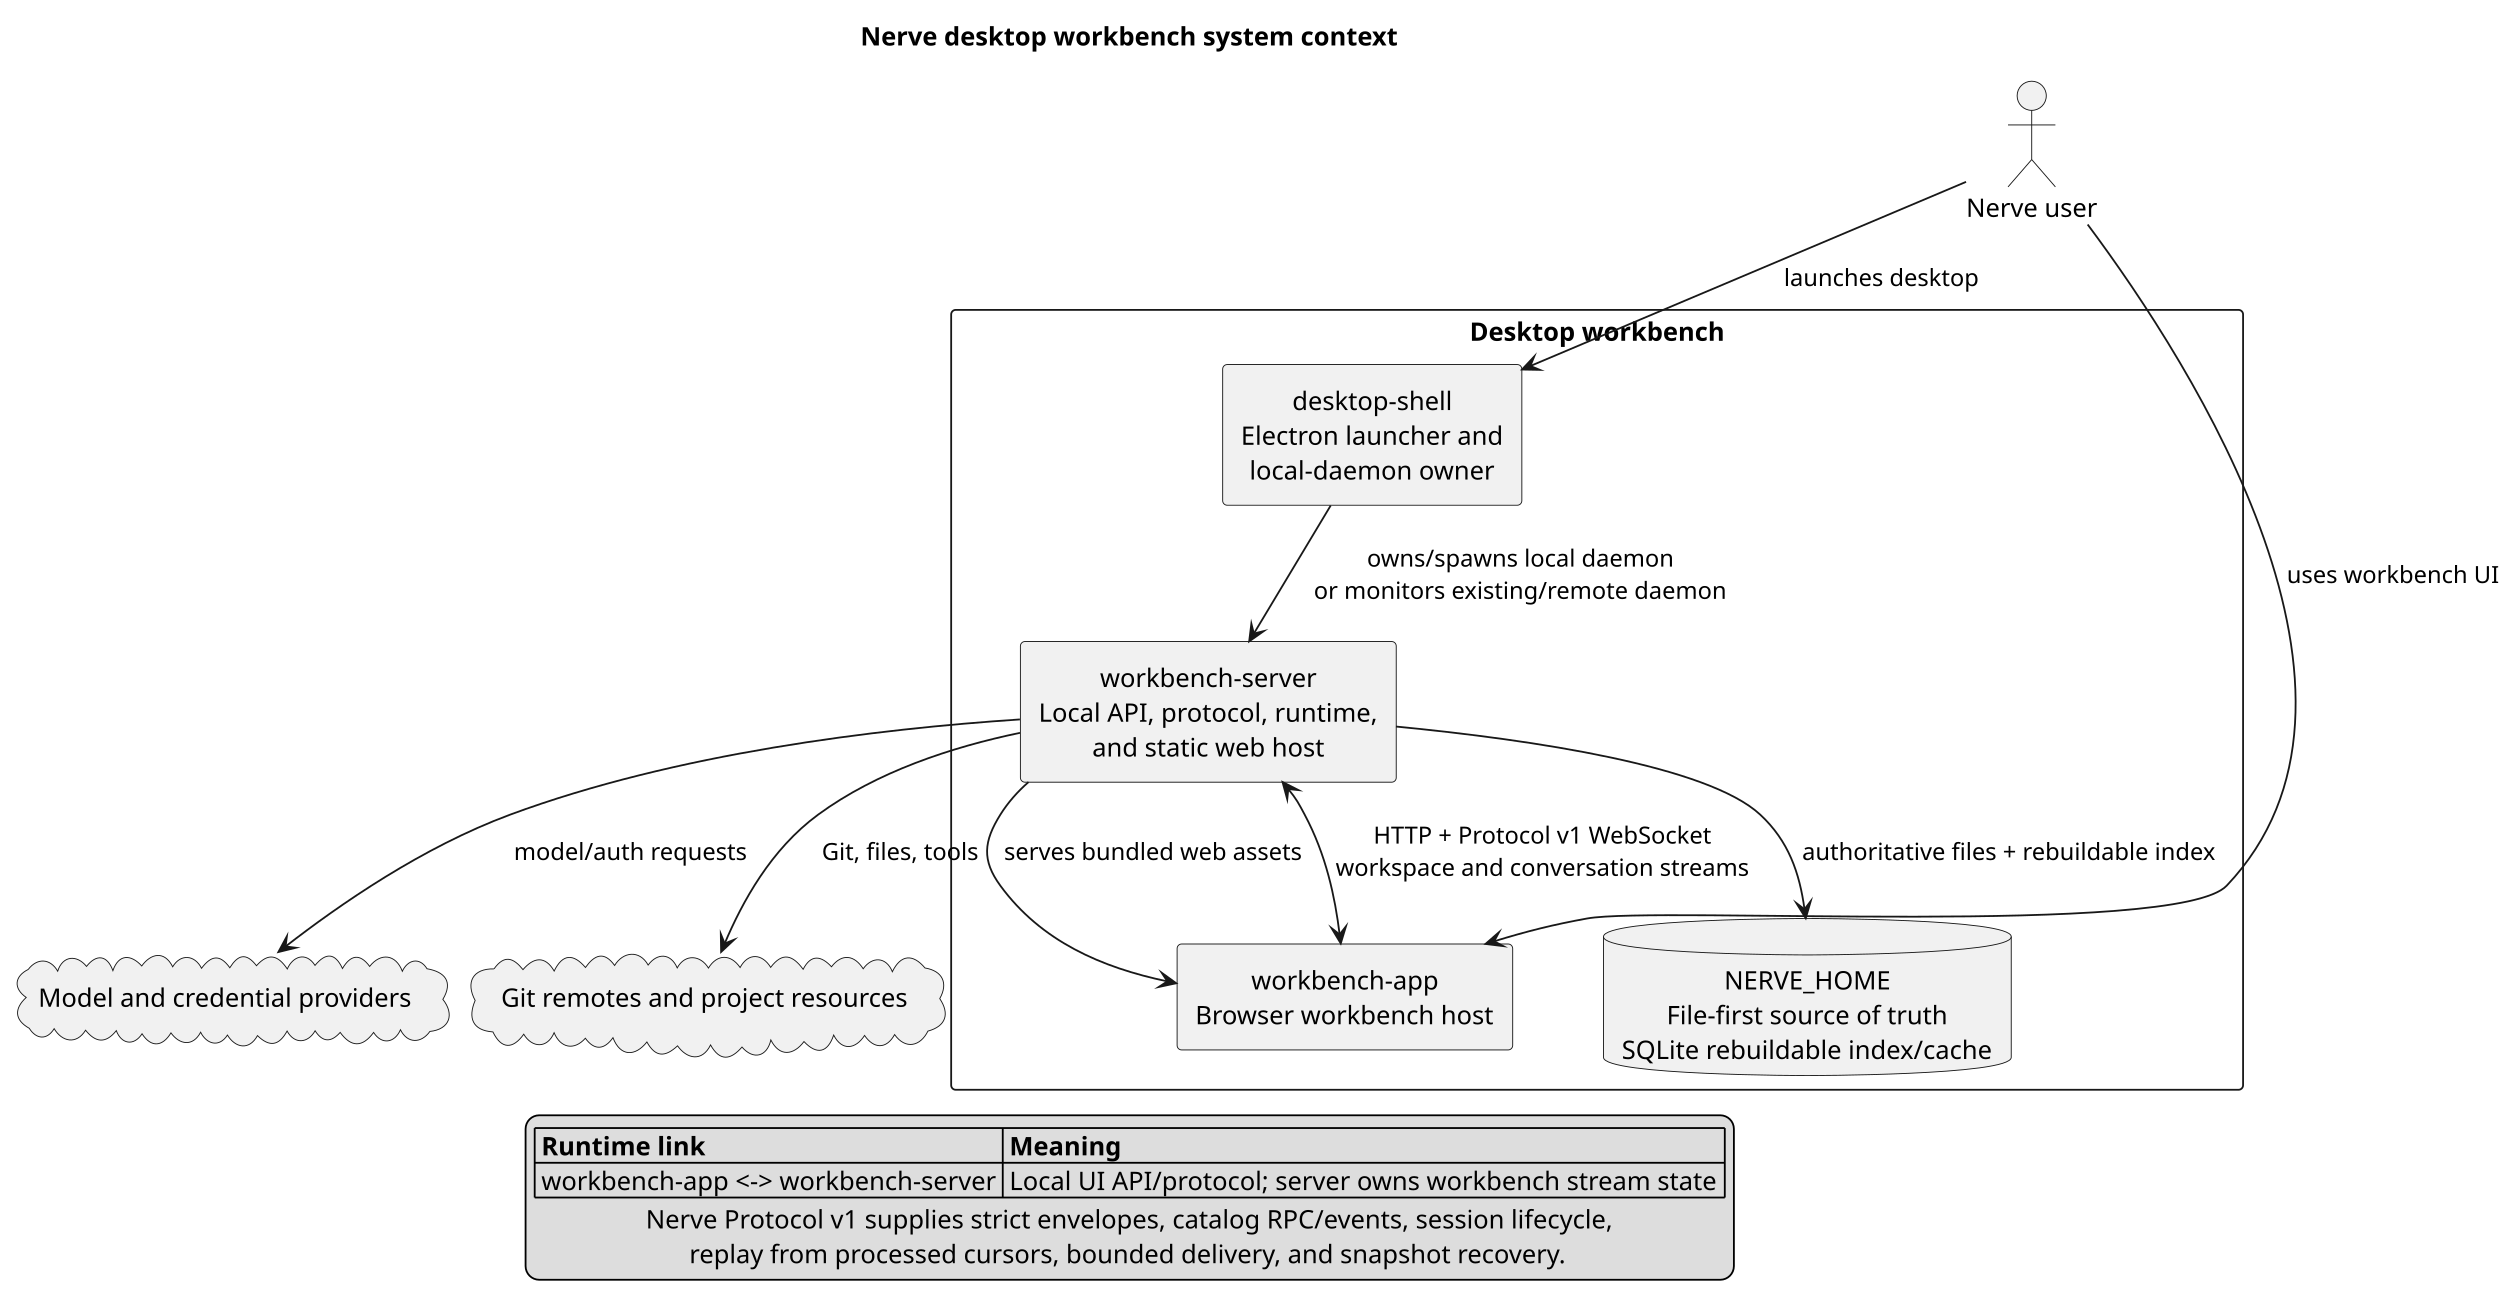
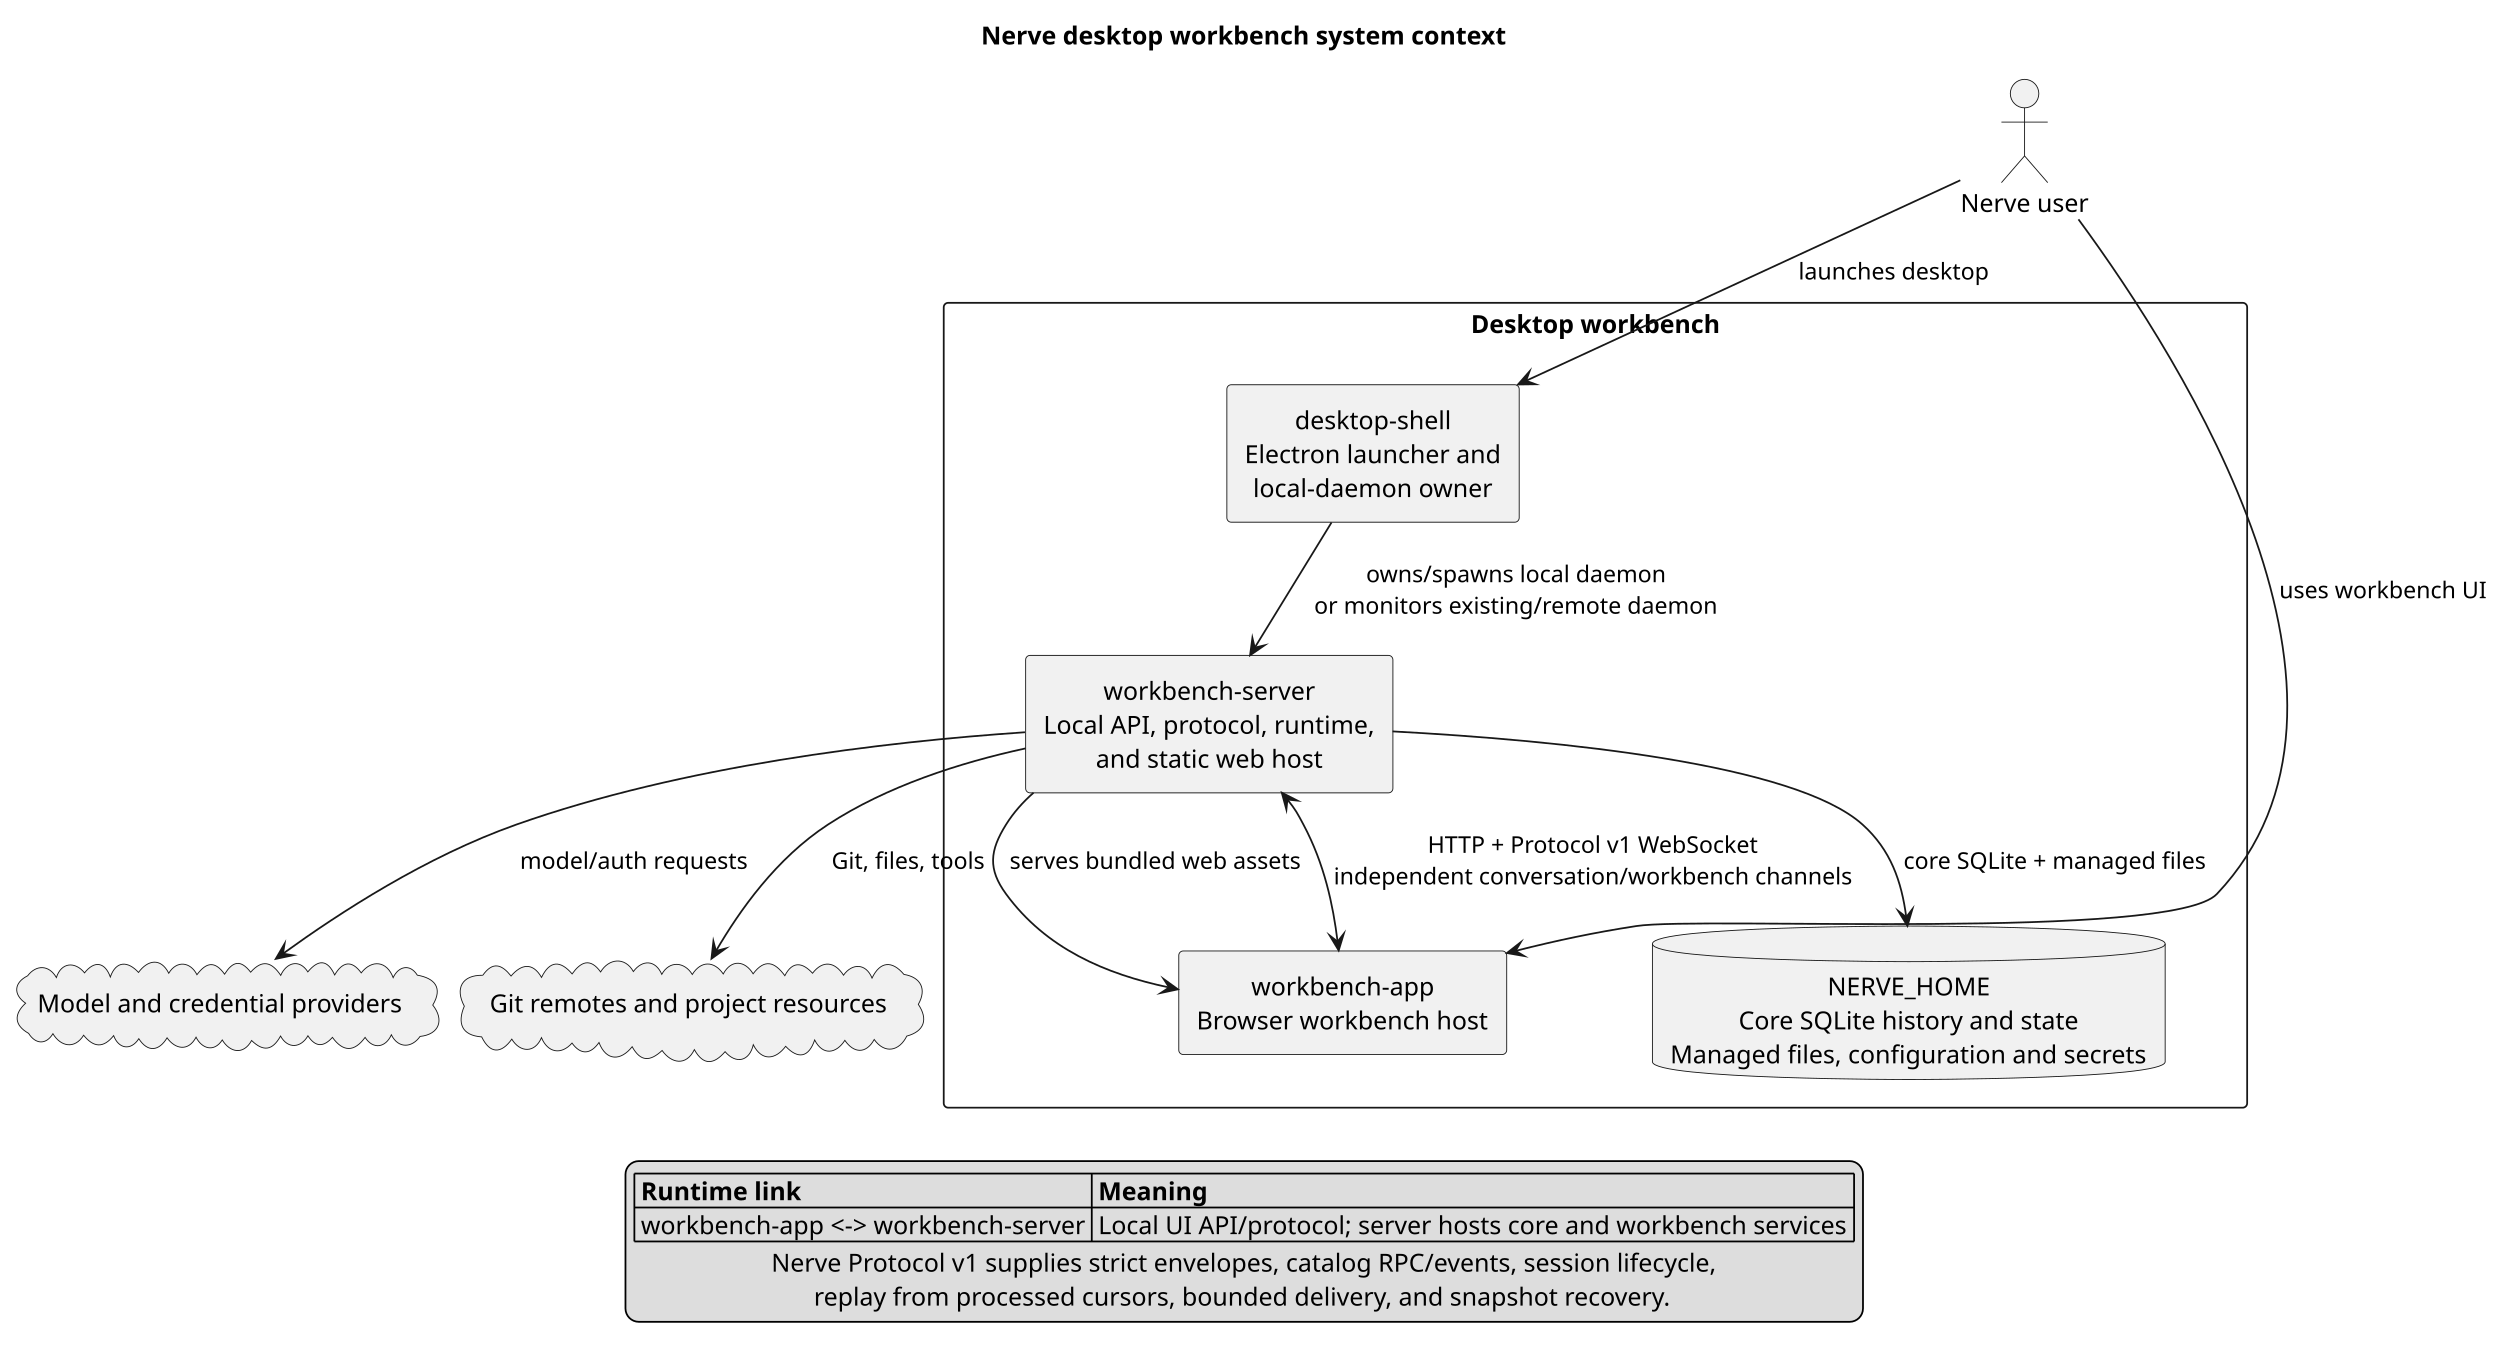
- <svg xmlns="http://www.w3.org/2000/svg" contentStyleType="text/css" data-diagram-type="DESCRIPTION" height="721px" preserveAspectRatio="none" style="width:1372px;height:721px;background:#FFFFFF;" version="1.1" viewBox="0 0 1372 721" width="1372px" zoomAndPan="magnify">
+ <svg xmlns="http://www.w3.org/2000/svg" version="1.1" data-diagram-type="DESCRIPTION" style="width:1404px;height:761px;background:#FFFFFF;" width="1404px" height="761px" viewBox="0 0 1404 761" zoomAndPan="magnify" preserveAspectRatio="none" contentStyleType="text/css">
  <defs />
-   <g>
+   <g font-family="sans-serif" lengthAdjust="spacing">
    <g class="title" data-source-line="8">
-       <text fill="#000000" font-family="sans-serif" font-size="14" font-weight="700" lengthAdjust="spacing" textLength="295.609" x="472.196" y="24.966">Nerve desktop workbench system context</text>
+       <text x="550.955" y="24.966" fill="#000" font-size="14" textLength="295.609" font-weight="700">Nerve desktop workbench system context</text>
    </g>
-     <g class="cluster" data-qualified-name="local" data-source-line="12" id="ent0002">
-       <rect fill="none" height="428" rx="2.5" ry="2.5" style="stroke:#181818;stroke-width:1;" width="709" x="522" y="170.068" />
-       <text fill="#000000" font-family="sans-serif" font-size="14" font-weight="700" lengthAdjust="spacing" textLength="139.929" x="806.535" y="187.034">Desktop workbench</text>
+     <g class="cluster" data-qualified-name="local" id="ent0002" data-source-line="12">
+       <rect x="530" y="170.068" width="732" height="452" fill="none" style="stroke:#181818;stroke-width:1;" rx="2.5" ry="2.5" />
+       <text x="826.035" y="187.034" fill="#000" font-size="14" textLength="139.929" font-weight="700">Desktop workbench</text>
    </g>
-     <g class="entity" data-qualified-name="user" data-source-line="10" id="ent0001">
-       <ellipse cx="1115.001" cy="52.568" fill="#F1F1F1" rx="8" ry="8" style="stroke:#181818;stroke-width:0.5;" />
-       <path d="M1115.001,60.568 L1115.001,87.568 M1102.001,68.568 L1128.001,68.568 M1115.001,87.568 L1102.001,102.568 M1115.001,87.568 L1128.001,102.568" fill="none" style="stroke:#181818;stroke-width:0.5;" />
-       <text fill="#000000" font-family="sans-serif" font-size="14" lengthAdjust="spacing" textLength="72.002" x="1079" y="119.034">Nerve user</text>
+     <g class="entity" data-qualified-name="user" id="ent0001" data-source-line="10">
+       <ellipse cx="1137.001" cy="52.568" rx="8" ry="8" fill="#F1F1F1" style="stroke:#181818;stroke-width:0.5;" />
+       <path d="M1137.001,60.568 L1137.001,87.568 M1124.001,68.568 L1150.001,68.568 M1137.001,87.568 L1124.001,102.568 M1137.001,87.568 L1150.001,102.568" style="stroke:#181818;stroke-width:0.5;" fill="none" />
+       <text x="1101" y="119.034" fill="#000" font-size="14" textLength="72.002">Nerve user</text>
    </g>
-     <g class="entity" data-qualified-name="providers" data-source-line="19" id="ent0007">
-       <path d="M15.492,532.031 C20.391,525.613 27.548,525.864 31.66,532.971 C34.435,524.331 42.203,523.848 47.48,530.358 C53.037,523.326 58.868,524.212 61.958,532.665 C65.23,523.287 71.986,523.774 77.788,530.118 C82.787,523.216 90.184,521.516 94.773,530.554 C99.199,523.187 106.947,524.12 110.605,531.385 C115.842,524.436 120.598,523.39 126.117,531.087 C130.705,523.855 135.068,522.664 140.763,529.971 C147.396,522.556 152.613,524.27 157.661,531.766 C160.717,524.795 167.936,522.14 172.883,529.798 C178.792,522.696 183.846,522.745 187.95,531.513 C192.277,524.189 197.389,522.891 202.861,530.359 C208.948,522.66 217.241,523.682 220.802,533.019 C223.689,526.785 230.162,524.94 234.357,531.65 C244.097,533.359 248.867,538.696 243.039,548.45 C249.58,556.67 246.826,564.907 235.913,566.065 C231.25,572.651 223.629,572.926 219.78,565.151 C216.604,572.346 209.614,573.64 205.029,566.612 C198.954,574.896 192.747,574.924 186.689,566.594 C181.727,572.171 177.118,572.148 172.935,565.704 C168.989,572.595 161.648,573.263 157.559,565.857 C153.076,573.917 148.017,574.845 141.298,568.356 C136.696,576.712 129.14,575.108 124.82,568.056 C120.18,575.208 113.306,572.925 110.105,566.498 C105.79,574.667 98.466,573.317 93.825,566.86 C89.235,574.407 83.017,575.159 77.956,567.346 C73.441,574.305 66.584,573.015 63.821,565.619 C58.041,572.823 52.558,572.32 46.964,565.397 C41.908,573.491 34.022,571.741 29.724,564.542 C25.746,571.005 19.863,570.396 16.069,564.341 C7.824,559.688 7.755,553.525 14.385,547.394 C7.292,542.516 7.818,535.845 15.492,532.031" fill="#F1F1F1" style="stroke:#181818;stroke-width:0.5;" />
-       <text fill="#000000" font-family="sans-serif" font-size="14" lengthAdjust="spacing" textLength="205.589" x="21" y="552.534">Model and credential providers</text>
+     <g class="entity" data-qualified-name="providers" id="ent0007" data-source-line="19">
+       <path d="M15.492,548.031 C20.391,541.613 27.548,541.864 31.66,548.971 C34.435,540.331 42.203,539.848 47.48,546.358 C53.037,539.326 58.869,540.212 61.958,548.666 C65.229,539.287 71.986,539.774 77.788,546.118 C82.787,539.216 90.184,537.516 94.773,546.554 C99.199,539.187 106.946,540.12 110.605,547.385 C115.842,540.436 120.598,539.39 126.117,547.086 C130.705,539.855 135.068,538.664 140.763,545.971 C147.396,538.556 152.613,540.27 157.661,547.766 C160.717,540.795 167.936,538.14 172.883,545.798 C178.793,538.696 183.846,538.745 187.95,547.513 C192.277,540.189 197.389,538.891 202.861,546.359 C208.949,538.66 217.241,539.682 220.802,549.019 C223.689,542.785 230.162,540.94 234.357,547.65 C244.097,549.359 248.867,554.696 243.039,564.45 C249.58,572.67 246.826,580.907 235.913,582.065 C231.251,588.651 223.629,588.926 219.78,581.151 C216.604,588.346 209.614,589.64 205.029,582.612 C198.954,590.896 192.747,590.924 186.689,582.594 C181.727,588.171 177.118,588.148 172.935,581.704 C168.989,588.595 161.648,589.263 157.559,581.857 C153.076,589.917 148.017,590.845 141.298,584.356 C136.696,592.712 129.14,591.108 124.82,584.056 C120.18,591.208 113.306,588.925 110.105,582.498 C105.79,590.667 98.466,589.317 93.825,582.86 C89.235,590.407 83.017,591.159 77.956,583.346 C73.44,590.305 66.583,589.015 63.821,581.619 C58.04,588.823 52.558,588.32 46.964,581.397 C41.909,589.491 34.022,587.741 29.725,580.542 C25.746,587.005 19.864,586.396 16.069,580.341 C7.824,575.688 7.755,569.525 14.385,563.394 C7.292,558.516 7.818,551.845 15.492,548.031" style="stroke:#181818;stroke-width:0.5;" fill="#F1F1F1" />
+       <text x="21" y="568.534" fill="#000" font-size="14" textLength="205.589">Model and credential providers</text>
    </g>
-     <g class="entity" data-qualified-name="resources" data-source-line="20" id="ent0008">
-       <path d="M271.116,531.725 C276.767,523.812 281.729,525.526 287.016,532.125 C292.752,525.423 299.084,524.213 304.124,532.898 C308.805,523.348 314.651,523.231 321.299,530.941 C326.175,524.145 331.395,521.683 337.301,529.837 C341.881,522.295 350.919,521.119 355.702,529.605 C360.737,522.817 368.09,522.986 371.66,531.167 C376.033,523.249 384.495,524.186 388.788,531.259 C393.66,523.434 401.043,523.526 406.173,530.965 C410.72,522.587 418.32,523.364 422.949,530.877 C429.553,522.154 435.135,524.305 440.762,531.942 C445.104,523.522 450.69,524.465 456.321,530.561 C462.107,523.055 468.88,524.115 473.711,531.665 C478.638,524.757 486.326,524.961 489.731,533.268 C494.348,523.733 501.032,523.366 507.635,531.223 C517.217,532.804 520.554,539.534 515.73,548.047 C521.329,556.384 519.176,563.18 509.25,565.872 C505.057,574.335 496.916,576.117 490.96,567.793 C486.39,576.032 479.493,575.597 474.474,568.268 C469.636,575.734 462.158,577.073 457.512,568.069 C454.216,577.855 448.276,579.086 441.224,571.615 C435.59,579.147 427.875,580.25 423.045,570.756 C420.874,580.034 413.404,581.831 407.204,574.628 C400.971,581.816 395.103,582.659 389.955,573.484 C385.267,582.967 376.974,581.19 371.842,573.965 C365.135,580.151 359.853,580.509 355.018,571.845 C348.601,579.945 340.453,580.022 336.39,569.491 C331.661,576.17 326.248,576.678 321.244,569.798 C315.034,576.757 307.606,575.141 304.094,566.777 C300.298,575.632 292.018,575.152 287.425,567.587 C281.447,575.984 275.142,575.892 270.51,566.319 C259.192,565.508 256.74,558.536 260.761,549.061 C255.428,539.162 259.424,531.455 271.116,531.725" fill="#F1F1F1" style="stroke:#181818;stroke-width:0.5;" />
-       <text fill="#000000" font-family="sans-serif" font-size="14" lengthAdjust="spacing" textLength="224.181" x="275" y="552.534">Git remotes and project resources</text>
+     <g class="entity" data-qualified-name="resources" id="ent0008" data-source-line="20">
+       <path d="M271.116,547.725 C276.767,539.812 281.729,541.526 287.016,548.124 C292.752,541.423 299.084,540.213 304.124,548.898 C308.806,539.348 314.651,539.231 321.299,546.941 C326.175,540.145 331.395,537.684 337.302,545.837 C341.881,538.295 350.919,537.119 355.702,545.605 C360.737,538.817 368.09,538.986 371.66,547.167 C376.033,539.249 384.495,540.186 388.788,547.259 C393.66,539.434 401.043,539.526 406.173,546.964 C410.72,538.587 418.32,539.364 422.949,546.877 C429.553,538.154 435.135,540.305 440.762,547.942 C445.104,539.522 450.69,540.465 456.321,546.561 C462.107,539.055 468.88,540.115 473.711,547.665 C478.638,540.757 486.326,540.961 489.731,549.268 C494.348,539.733 501.032,539.366 507.635,547.224 C517.217,548.804 520.555,555.534 515.73,564.047 C521.329,572.383 519.176,579.18 509.25,581.872 C505.057,590.335 496.917,592.117 490.96,583.793 C486.39,592.032 479.493,591.597 474.474,584.268 C469.636,591.734 462.157,593.073 457.512,584.069 C454.216,593.855 448.276,595.086 441.224,587.615 C435.59,595.147 427.875,596.249 423.045,586.756 C420.874,596.034 413.403,597.831 407.204,590.628 C400.97,597.816 395.103,598.658 389.955,589.484 C385.267,598.968 376.974,597.19 371.842,589.965 C365.135,596.151 359.853,596.509 355.018,587.845 C348.601,595.945 340.453,596.022 336.39,585.492 C331.661,592.17 326.248,592.678 321.244,585.798 C315.034,592.757 307.606,591.141 304.094,582.777 C300.298,591.632 292.018,591.152 287.425,583.587 C281.447,591.984 275.142,591.892 270.51,582.319 C259.192,581.508 256.74,574.536 260.761,565.061 C255.428,555.162 259.424,547.455 271.116,547.725" style="stroke:#181818;stroke-width:0.5;" fill="#F1F1F1" />
+       <text x="275" y="568.534" fill="#000" font-size="14" textLength="224.181">Git remotes and project resources</text>
    </g>
-     <g class="entity" data-qualified-name="local.desktop" data-source-line="13" id="ent0003">
-       <rect fill="#F1F1F1" height="77.204" rx="2.5" ry="2.5" style="stroke:#181818;stroke-width:0.5;" width="164.185" x="671" y="200.068" />
-       <text fill="#000000" font-family="sans-serif" font-size="14" lengthAdjust="spacing" textLength="87.808" x="709.189" y="225.034">desktop-shell</text>
-       <text fill="#000000" font-family="sans-serif" font-size="14" lengthAdjust="spacing" textLength="144.185" x="681" y="244.102">Electron launcher and</text>
-       <text fill="#000000" font-family="sans-serif" font-size="14" lengthAdjust="spacing" textLength="134.792" x="685.697" y="263.17">local-daemon owner</text>
+     <g class="entity" data-qualified-name="local.desktop" id="ent0003" data-source-line="13">
+       <rect x="689" y="216.068" width="164.185" height="77.204" fill="#F1F1F1" style="stroke:#181818;stroke-width:0.5;" rx="2.5" ry="2.5" />
+       <text x="727.189" y="241.034" fill="#000" font-size="14" textLength="87.808">desktop-shell</text>
+       <text x="699" y="260.102" fill="#000" font-size="14" textLength="144.185">Electron launcher and</text>
+       <text x="703.697" y="279.17" fill="#000" font-size="14" textLength="134.791">local-daemon owner</text>
    </g>
-     <g class="entity" data-qualified-name="local.workbench_app" data-source-line="14" id="ent0004">
-       <rect fill="#F1F1F1" height="58.136" rx="2.5" ry="2.5" style="stroke:#181818;stroke-width:0.5;" width="184.163" x="646" y="518.068" />
-       <text fill="#000000" font-family="sans-serif" font-size="14" lengthAdjust="spacing" textLength="102.844" x="686.66" y="543.034">workbench-app</text>
-       <text fill="#000000" font-family="sans-serif" font-size="14" lengthAdjust="spacing" textLength="164.163" x="656" y="562.102">Browser workbench host</text>
+     <g class="entity" data-qualified-name="local.workbench_app" id="ent0004" data-source-line="14">
+       <rect x="662" y="534.068" width="184.163" height="58.136" fill="#F1F1F1" style="stroke:#181818;stroke-width:0.5;" rx="2.5" ry="2.5" />
+       <text x="702.66" y="559.034" fill="#000" font-size="14" textLength="102.844">workbench-app</text>
+       <text x="672" y="578.102" fill="#000" font-size="14" textLength="164.163">Browser workbench host</text>
    </g>
-     <g class="entity" data-qualified-name="local.workbench_server" data-source-line="15" id="ent0005">
-       <rect fill="#F1F1F1" height="77.204" rx="2.5" ry="2.5" style="stroke:#181818;stroke-width:0.5;" width="206.255" x="560" y="352.068" />
-       <text fill="#000000" font-family="sans-serif" font-size="14" lengthAdjust="spacing" textLength="118.944" x="603.656" y="377.034">workbench-server</text>
-       <text fill="#000000" font-family="sans-serif" font-size="14" lengthAdjust="spacing" textLength="186.255" x="570" y="396.102">Local API, protocol, runtime,</text>
-       <text fill="#000000" font-family="sans-serif" font-size="14" lengthAdjust="spacing" textLength="127.427" x="599.414" y="415.17">and static web host</text>
+     <g class="entity" data-qualified-name="local.workbench_server" id="ent0005" data-source-line="15">
+       <rect x="576" y="368.068" width="206.255" height="77.204" fill="#F1F1F1" style="stroke:#181818;stroke-width:0.5;" rx="2.5" ry="2.5" />
+       <text x="619.656" y="393.034" fill="#000" font-size="14" textLength="118.944">workbench-server</text>
+       <text x="586" y="412.102" fill="#000" font-size="14" textLength="186.255">Local API, protocol, runtime,</text>
+       <text x="615.414" y="431.17" fill="#000" font-size="14" textLength="127.428">and static web host</text>
    </g>
-     <g class="entity" data-qualified-name="local.nerve_home" data-source-line="16" id="ent0006">
-       <path d="M880,514.068 C880,504.068 991.885,504.068 991.885,504.068 C991.885,504.068 1103.769,504.068 1103.769,514.068 L1103.769,580.272 C1103.769,590.272 991.885,590.272 991.885,590.272 C991.885,590.272 880,590.272 880,580.272 L880,514.068" fill="#F1F1F1" style="stroke:#181818;stroke-width:0.5;" />
-       <path d="M880,514.068 C880,524.068 991.885,524.068 991.885,524.068 C991.885,524.068 1103.769,524.068 1103.769,514.068" fill="none" style="stroke:#181818;stroke-width:0.5;" />
-       <text fill="#000000" font-family="sans-serif" font-size="14" lengthAdjust="spacing" textLength="91.322" x="946.224" y="543.034">NERVE_HOME</text>
-       <text fill="#000000" font-family="sans-serif" font-size="14" lengthAdjust="spacing" textLength="154.489" x="914.64" y="562.102">File-first source of truth</text>
-       <text fill="#000000" font-family="sans-serif" font-size="14" lengthAdjust="spacing" textLength="203.769" x="890" y="581.17">SQLite rebuildable index/cache</text>
+     <g class="entity" data-qualified-name="local.nerve_home" id="ent0006" data-source-line="16">
+       <path d="M928,530.068 C928,520.068 1071.979,520.068 1071.979,520.068 C1071.979,520.068 1215.959,520.068 1215.959,530.068 L1215.959,596.272 C1215.959,606.272 1071.979,606.272 1071.979,606.272 C1071.979,606.272 928,606.272 928,596.272 L928,530.068" style="stroke:#181818;stroke-width:0.5;" fill="#F1F1F1" />
+       <path d="M928,530.068 C928,540.068 1071.979,540.068 1071.979,540.068 C1071.979,540.068 1215.959,540.068 1215.959,530.068" style="stroke:#181818;stroke-width:0.5;" fill="none" />
+       <text x="1026.319" y="559.034" fill="#000" font-size="14" textLength="91.322">NERVE_HOME</text>
+       <text x="976.395" y="578.102" fill="#000" font-size="14" textLength="191.169">Core SQLite history and state</text>
+       <text x="938" y="597.17" fill="#000" font-size="14" textLength="267.959">Managed files, configuration and secrets</text>
    </g>
-     <g class="link" data-entity-1="ent0001" data-entity-2="ent0003" data-link-type="dependency" id="lnk9">
-       <polygon fill="#181818" points="835.253,202.804,845.1,202.984,839.859,200.857,841.986,195.615,835.253,202.804" style="stroke:#181818;stroke-width:1;stroke-linejoin:miter;stroke-miterlimit:10;" />
-       <path d="M1078.967,99.797 C1022.544,123.645 916.489,168.469 839.859,200.857" fill="none" style="stroke:#181818;stroke-width:1;" />
-       <text fill="#000000" font-family="sans-serif" font-size="13" lengthAdjust="spacing" textLength="106.977" x="979" y="156.965">launches desktop</text>
+     <g class="link" data-entity-1="ent0001" data-entity-2="ent0003" id="lnk9" data-link-type="dependency">
+       <polygon points="852.499,215.936,862.347,215.795,857.038,213.84,858.993,208.531,852.499,215.936" fill="#181818" style="stroke:#181818;stroke-width:1;stroke-linejoin:miter;stroke-miterlimit:10;" />
+       <path d="M1100.905,101.235 C1043.555,127.716 934.721,177.97 857.038,213.84" style="stroke:#181818;stroke-width:1;" fill="none" />
+       <text x="1010" y="156.965" fill="#000" font-size="13" textLength="106.977">launches desktop</text>
    </g>
-     <g class="link" data-entity-1="ent0001" data-entity-2="ent0004" data-link-type="dependency" id="lnk10">
-       <polygon fill="#181818" points="815.229,518.038,825.006,519.226,820.009,516.574,822.662,511.577,815.229,518.038" style="stroke:#181818;stroke-width:1;stroke-linejoin:miter;stroke-miterlimit:10;" />
-       <path d="M1145.701,123.2 C1204.635,202.205 1319.508,383.431 1222,486.068 C1195.103,514.38 909.43,497.132 871,504.068 C852.652,507.38 838.089,511.034 820.009,516.574" fill="none" style="stroke:#181818;stroke-width:1;" />
-       <text fill="#000000" font-family="sans-serif" font-size="13" lengthAdjust="spacing" textLength="116.519" x="1255" y="319.965">uses workbench UI</text>
+     <g class="link" data-entity-1="ent0001" data-entity-2="ent0004" id="lnk10" data-link-type="dependency">
+       <polygon points="846.286,535.219,855.99,536.904,851.135,534,854.039,529.146,846.286,535.219" fill="#181818" style="stroke:#181818;stroke-width:1;stroke-linejoin:miter;stroke-miterlimit:10;" />
+       <path d="M1167.263,123.184 C1227.169,204.492 1346.634,394.668 1245,502.068 C1220.065,528.418 954.858,514.568 919,520.068 C895.188,523.721 874.663,528.085 851.135,534" style="stroke:#181818;stroke-width:1;" fill="none" />
+       <text x="1280" y="335.965" fill="#000" font-size="13" textLength="116.519">uses workbench UI</text>
    </g>
-     <g class="link" data-entity-1="ent0003" data-entity-2="ent0005" data-link-type="dependency" id="lnk11">
-       <polygon fill="#181818" points="685.548,351.989,693.608,346.329,688.12,347.701,686.748,342.213,685.548,351.989" style="stroke:#181818;stroke-width:1;stroke-linejoin:miter;stroke-miterlimit:10;" />
-       <path d="M730.289,277.419 C716.594,300.245 701.786,324.925 688.12,347.701" fill="none" style="stroke:#181818;stroke-width:1;" />
-       <text fill="#000000" font-family="sans-serif" font-size="13" lengthAdjust="spacing" textLength="168.714" x="750.172" y="310.965">owns/spawns local daemon</text>
-       <text fill="#000000" font-family="sans-serif" font-size="13" lengthAdjust="spacing" textLength="227.058" x="721" y="328.671">or monitors existing/remote daemon</text>
+     <g class="link" data-entity-1="ent0003" data-entity-2="ent0005" id="lnk11" data-link-type="dependency">
+       <polygon points="702.049,367.989,710.164,362.408,704.663,363.727,703.344,358.226,702.049,367.989" fill="#181818" style="stroke:#181818;stroke-width:1;stroke-linejoin:miter;stroke-miterlimit:10;" />
+       <path d="M747.785,293.419 C733.785,316.245 718.632,340.95 704.663,363.727" style="stroke:#181818;stroke-width:1;" fill="none" />
+       <text x="767.172" y="326.965" fill="#000" font-size="13" textLength="168.714">owns/spawns local daemon</text>
+       <text x="738" y="344.671" fill="#000" font-size="13" textLength="227.058">or monitors existing/remote daemon</text>
    </g>
-     <g class="link" data-entity-1="ent0005" data-entity-2="ent0004" data-link-type="dependency" id="lnk12">
-       <polygon fill="#181818" points="645.518,539.602,637.534,533.835,640.625,538.573,635.888,541.664,645.518,539.602" style="stroke:#181818;stroke-width:1;stroke-linejoin:miter;stroke-miterlimit:10;" />
-       <path d="M564.438,429.198 C558.476,434.422 553.202,440.349 549,447.068 C539.809,461.764 538.764,472.079 549,486.068 C571.362,516.629 604.509,530.975 640.625,538.573" fill="none" style="stroke:#181818;stroke-width:1;" />
-       <text fill="#000000" font-family="sans-serif" font-size="13" lengthAdjust="spacing" textLength="163.514" x="551" y="471.965">serves bundled web assets</text>
+     <g class="link" data-entity-1="ent0005" data-entity-2="ent0004" id="lnk12" data-link-type="dependency">
+       <polygon points="661.518,555.602,653.534,549.835,656.625,554.573,651.887,557.664,661.518,555.602" fill="#181818" style="stroke:#181818;stroke-width:1;stroke-linejoin:miter;stroke-miterlimit:10;" />
+       <path d="M580.438,445.198 C574.476,450.422 569.202,456.349 565,463.068 C555.809,477.764 554.764,488.079 565,502.068 C587.362,532.629 620.509,546.975 656.625,554.573" style="stroke:#181818;stroke-width:1;" fill="none" />
+       <text x="567" y="487.965" fill="#000" font-size="13" textLength="163.514">serves bundled web assets</text>
    </g>
-     <g class="link" data-entity-1="ent0004" data-entity-2="ent0005" data-link-type="dependency" id="lnk13">
-       <polygon fill="#181818" points="735.804,517.777,738.671,508.354,735.191,512.814,730.731,509.335,735.804,517.777" style="stroke:#181818;stroke-width:1;stroke-linejoin:miter;stroke-miterlimit:10;" />
-       <polygon fill="#181818" points="703.851,429.167,706.438,438.67,707.01,433.042,712.638,433.614,703.851,429.167" style="stroke:#181818;stroke-width:1;stroke-linejoin:miter;stroke-miterlimit:10;" />
-       <path d="M735.191,512.814 C732.645,492.207 727.778,469.122 716,447.068 C712.674,440.839 711.612,438.686 707.01,433.042" fill="none" style="stroke:#181818;stroke-width:1;" />
-       <text fill="#000000" font-family="sans-serif" font-size="13" lengthAdjust="spacing" textLength="185.692" x="753.729" y="462.965">HTTP + Protocol v1 WebSocket</text>
-       <text fill="#000000" font-family="sans-serif" font-size="13" lengthAdjust="spacing" textLength="227.149" x="733" y="480.671">workspace and conversation streams</text>
+     <g class="link" data-entity-1="ent0004" data-entity-2="ent0005" id="lnk13" data-link-type="dependency">
+       <polygon points="751.804,533.777,754.671,524.354,751.191,528.814,746.731,525.335,751.804,533.777" fill="#181818" style="stroke:#181818;stroke-width:1;stroke-linejoin:miter;stroke-miterlimit:10;" />
+       <polygon points="719.851,445.167,722.438,454.67,723.01,449.042,728.638,449.614,719.851,445.167" fill="#181818" style="stroke:#181818;stroke-width:1;stroke-linejoin:miter;stroke-miterlimit:10;" />
+       <path d="M751.191,528.814 C748.645,508.207 743.778,485.122 732,463.068 C728.674,456.839 727.613,454.686 723.01,449.042" style="stroke:#181818;stroke-width:1;" fill="none" />
+       <text x="801.761" y="478.965" fill="#000" font-size="13" textLength="185.692">HTTP + Protocol v1 WebSocket</text>
+       <text x="749" y="496.671" fill="#000" font-size="13" textLength="291.213">independent conversation/workbench channels</text>
    </g>
-     <g class="link" data-entity-1="ent0005" data-entity-2="ent0006" data-link-type="dependency" id="lnk14">
-       <polygon fill="#181818" points="990.99,503.958,993.737,494.5,990.314,499.004,985.81,495.581,990.99,503.958" style="stroke:#181818;stroke-width:1;stroke-linejoin:miter;stroke-miterlimit:10;" />
-       <path d="M766.116,398.726 C842.195,406.109 937.272,420.435 966,447.068 C981.573,461.505 987.597,479.082 990.314,499.004" fill="none" style="stroke:#181818;stroke-width:1;" />
-       <text fill="#000000" font-family="sans-serif" font-size="13" lengthAdjust="spacing" textLength="227.305" x="989" y="471.965">authoritative files + rebuildable index</text>
+     <g class="link" data-entity-1="ent0005" data-entity-2="ent0006" id="lnk14" data-link-type="dependency">
+       <polygon points="1071.212,520.001,1073.999,510.555,1070.558,515.044,1066.068,511.602,1071.212,520.001" fill="#181818" style="stroke:#181818;stroke-width:1;stroke-linejoin:miter;stroke-miterlimit:10;" />
+       <path d="M782.073,410.758 C876.797,415.834 1008.074,428.989 1046,463.068 C1061.862,477.321 1067.911,495.008 1070.558,515.044" style="stroke:#181818;stroke-width:1;" fill="none" />
+       <text x="1069" y="487.965" fill="#000" font-size="13" textLength="170.079">core SQLite + managed files</text>
    </g>
-     <g class="link" data-entity-1="ent0005" data-entity-2="ent0007" data-link-type="dependency" id="lnk15">
-       <polygon fill="#181818" points="152.775,522.48,162.34,520.129,156.728,519.418,157.44,513.806,152.775,522.48" style="stroke:#181818;stroke-width:1;stroke-linejoin:miter;stroke-miterlimit:10;" />
-       <path d="M559.727,394.82 C480.952,400.06 370.885,413.408 280,447.068 C231.721,464.948 186.613,496.26 156.728,519.418" fill="none" style="stroke:#181818;stroke-width:1;" />
-       <text fill="#000000" font-family="sans-serif" font-size="13" lengthAdjust="spacing" textLength="128.18" x="282" y="471.965">model/auth requests</text>
+     <g class="link" data-entity-1="ent0005" data-entity-2="ent0007" id="lnk15" data-link-type="dependency">
+       <polygon points="154.868,538.508,164.505,536.476,158.92,535.578,159.818,529.993,154.868,538.508" fill="#181818" style="stroke:#181818;stroke-width:1;stroke-linejoin:miter;stroke-miterlimit:10;" />
+       <path d="M575.622,411.231 C495.674,416.677 383.263,430.105 290,463.068 C239.222,481.015 190.917,512.442 158.92,535.578" style="stroke:#181818;stroke-width:1;" fill="none" />
+       <text x="292" y="487.965" fill="#000" font-size="13" textLength="128.18">model/auth requests</text>
    </g>
-     <g class="link" data-entity-1="ent0005" data-entity-2="ent0008" data-link-type="dependency" id="lnk16">
-       <polygon fill="#181818" points="395.757,522.409,402.951,515.682,397.707,517.805,395.584,512.562,395.757,522.409" style="stroke:#181818;stroke-width:1;stroke-linejoin:miter;stroke-miterlimit:10;" />
-       <path d="M559.764,402.186 C522.152,410.016 481.04,423.583 449,447.068 C422.993,466.13 407.325,495.1 397.707,517.805" fill="none" style="stroke:#181818;stroke-width:1;" />
-       <text fill="#000000" font-family="sans-serif" font-size="13" lengthAdjust="spacing" textLength="85.982" x="451" y="471.965">Git, files, tools</text>
+     <g class="link" data-entity-1="ent0005" data-entity-2="ent0008" id="lnk16" data-link-type="dependency">
+       <polygon points="399.563,538.394,407.558,532.641,402.086,534.077,400.65,528.605,399.563,538.394" fill="#181818" style="stroke:#181818;stroke-width:1;stroke-linejoin:miter;stroke-miterlimit:10;" />
+       <path d="M575.974,420.295 C538.806,428.37 497.937,441.553 465,463.068 C435.872,482.094 415.36,511.359 402.086,534.077" style="stroke:#181818;stroke-width:1;" fill="none" />
+       <text x="467" y="487.965" fill="#000" font-size="13" textLength="85.982">Git, files, tools</text>
    </g>
    <g class="legend" data-source-line="32">
-       <rect fill="#DDDDDD" height="90.272" rx="7.5" ry="7.5" style="stroke:#000000;stroke-width:1;" width="663.125" x="288.437" y="612.068" />
-       <text fill="#000000" font-family="sans-serif" font-size="14" font-weight="700" lengthAdjust="spacing" textLength="89.432" x="297.077" y="634.034">Runtime link</text>
-       <text fill="#000000" font-family="sans-serif" font-size="14" font-weight="700" lengthAdjust="spacing" textLength="61.18" x="553.948" y="634.034">Meaning</text>
-       <text fill="#000000" font-family="sans-serif" font-size="14" lengthAdjust="spacing" textLength="249.591" x="297.077" y="653.102">workbench-app &lt;-&gt; workbench-server</text>
-       <text fill="#000000" font-family="sans-serif" font-size="14" lengthAdjust="spacing" textLength="388.974" x="553.948" y="653.102">Local UI API/protocol; server owns workbench stream state</text>
-       <line style="stroke:#000000;stroke-width:1;" x1="293.437" x2="946.563" y1="619.068" y2="619.068" />
-       <line style="stroke:#000000;stroke-width:1;" x1="293.437" x2="946.563" y1="638.136" y2="638.136" />
-       <line style="stroke:#000000;stroke-width:1;" x1="293.437" x2="946.563" y1="657.204" y2="657.204" />
-       <line style="stroke:#000000;stroke-width:1;" x1="293.437" x2="293.437" y1="619.068" y2="657.204" />
-       <line style="stroke:#000000;stroke-width:1;" x1="550.308" x2="550.308" y1="619.068" y2="657.204" />
-       <line style="stroke:#000000;stroke-width:1;" x1="946.563" x2="946.563" y1="619.068" y2="657.204" />
-       <text fill="#000000" font-family="sans-serif" font-size="14" lengthAdjust="spacing" textLength="531.186" x="354.407" y="674.17">Nerve Protocol v1 supplies strict envelopes, catalog RPC/events, session lifecycle,</text>
-       <text fill="#000000" font-family="sans-serif" font-size="14" lengthAdjust="spacing" textLength="483.418" x="378.291" y="693.238">replay from processed cursors, bounded delivery, and snapshot recovery.</text>
+       <rect x="351.265" y="652.068" width="694.989" height="90.272" fill="#DDD" style="stroke:#000;stroke-width:1;" rx="7.5" ry="7.5" />
+       <text x="359.905" y="674.034" fill="#000" font-size="14" textLength="89.432" font-weight="700">Runtime link</text>
+       <text x="616.776" y="674.034" fill="#000" font-size="14" textLength="61.18" font-weight="700">Meaning</text>
+       <text x="359.905" y="693.102" fill="#000" font-size="14" textLength="249.591">workbench-app &lt;-&gt; workbench-server</text>
+       <text x="616.776" y="693.102" fill="#000" font-size="14" textLength="420.838">Local UI API/protocol; server hosts core and workbench services</text>
+       <line x1="356.265" y1="659.068" x2="1041.254" y2="659.068" style="stroke:#000;stroke-width:1;" />
+       <line x1="356.265" y1="678.136" x2="1041.254" y2="678.136" style="stroke:#000;stroke-width:1;" />
+       <line x1="356.265" y1="697.204" x2="1041.254" y2="697.204" style="stroke:#000;stroke-width:1;" />
+       <line x1="356.265" y1="659.068" x2="356.265" y2="697.204" style="stroke:#000;stroke-width:1;" />
+       <line x1="613.136" y1="659.068" x2="613.136" y2="697.204" style="stroke:#000;stroke-width:1;" />
+       <line x1="1041.254" y1="659.068" x2="1041.254" y2="697.204" style="stroke:#000;stroke-width:1;" />
+       <text x="433.167" y="714.17" fill="#000" font-size="14" textLength="531.186">Nerve Protocol v1 supplies strict envelopes, catalog RPC/events, session lifecycle,</text>
+       <text x="457.05" y="733.238" fill="#000" font-size="14" textLength="483.418">replay from processed cursors, bounded delivery, and snapshot recovery.</text>
    </g>
  </g>
</svg>
